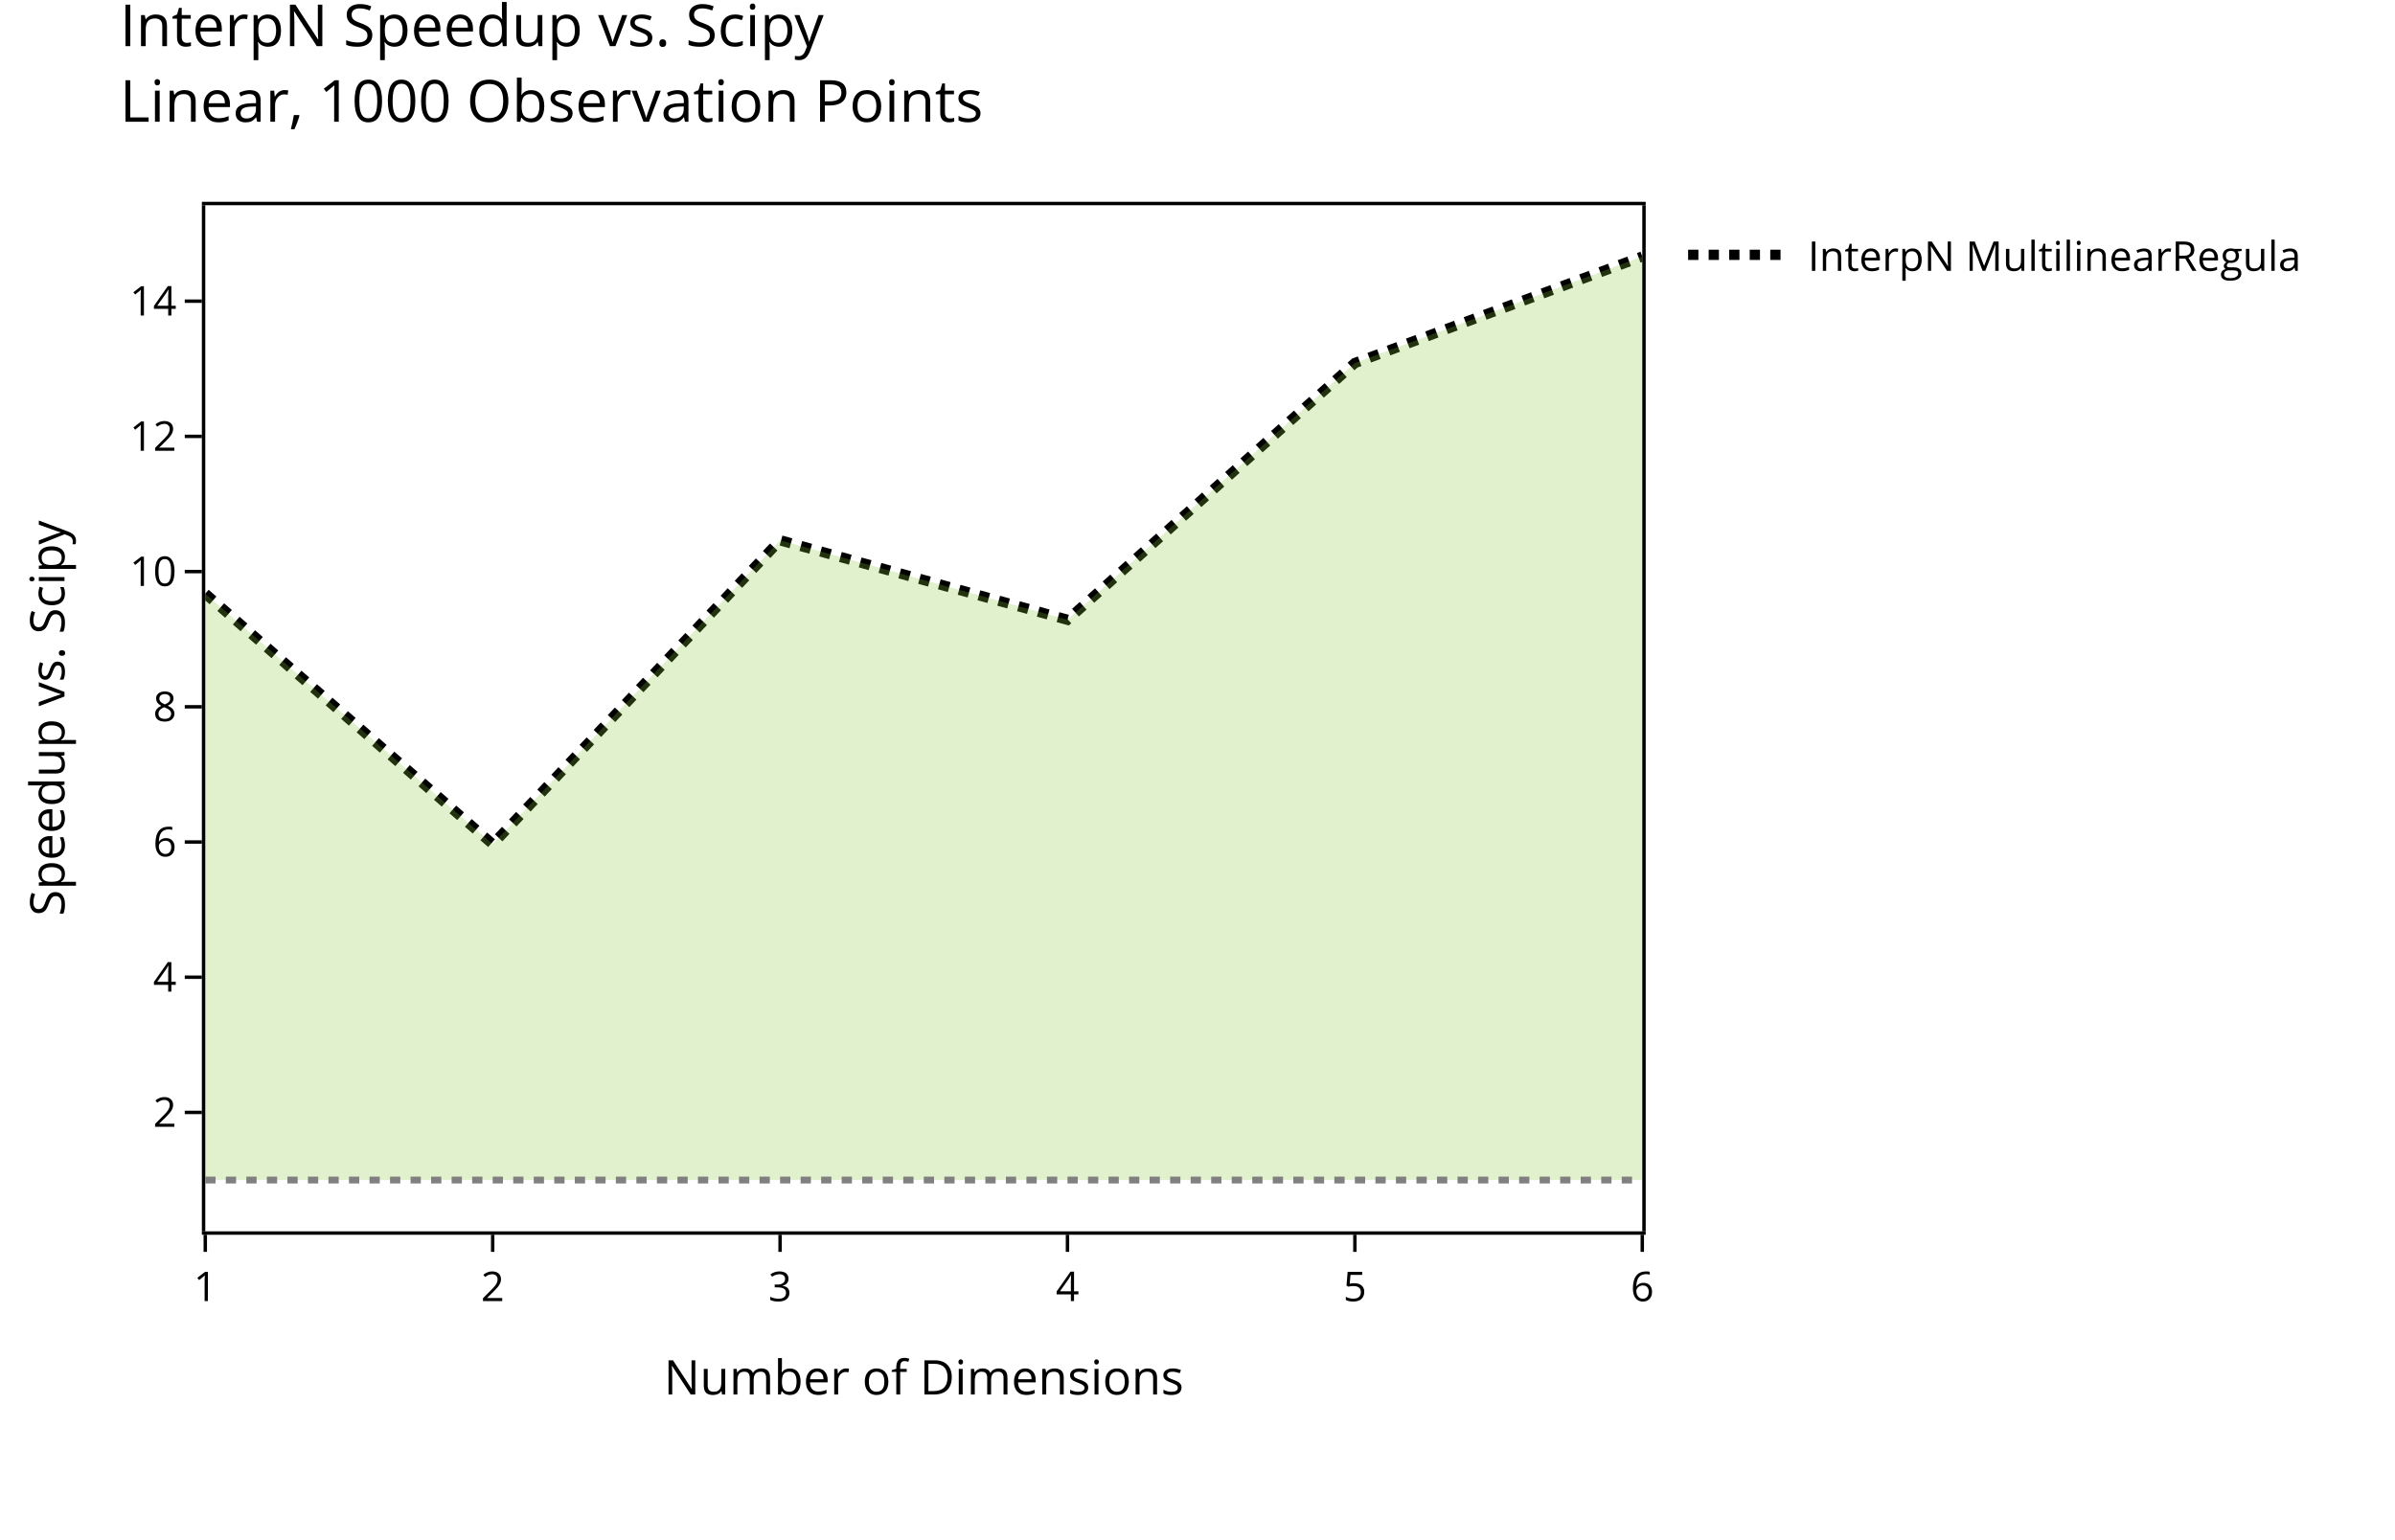
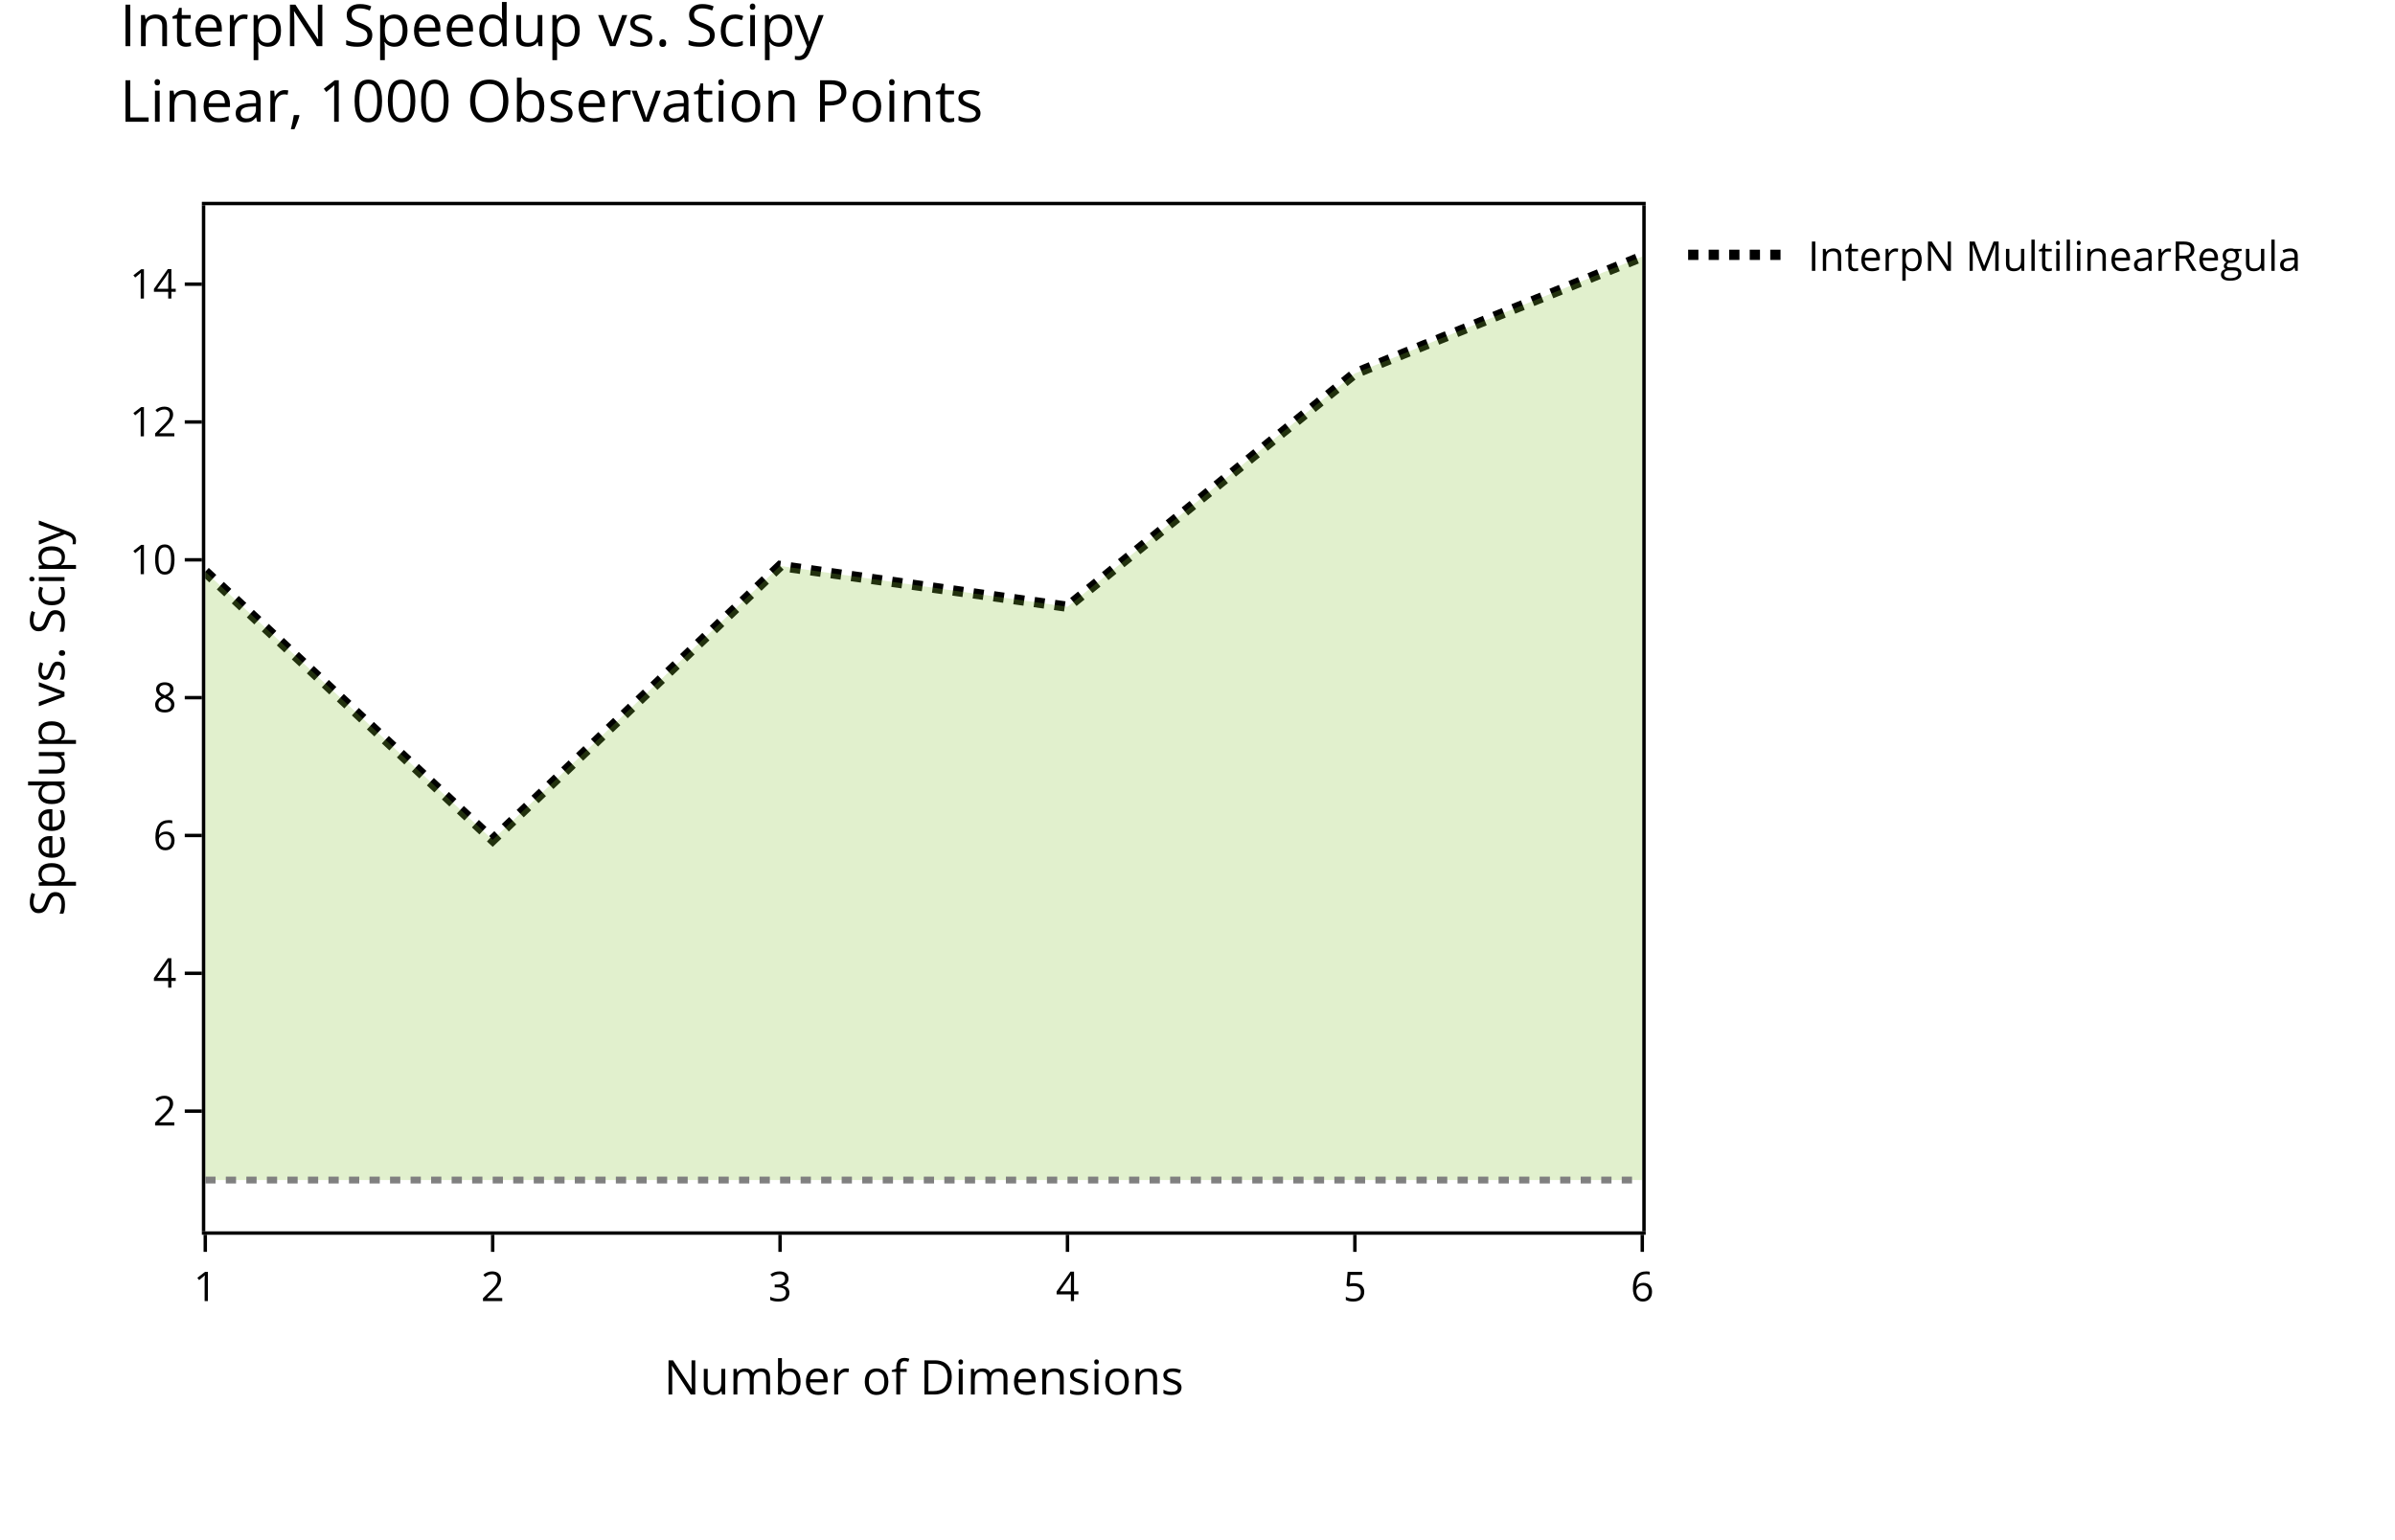
<svg xmlns="http://www.w3.org/2000/svg" class="main-svg" width="700" height="450" style="" viewBox="0 0 700 450">
  <rect x="0" y="0" width="700" height="450" style="fill: rgb(0, 0, 0); fill-opacity: 0;" />
-   <defs id="defs-908073">
+   <defs id="defs-4707b4">
    <g class="clips">
-       <clipPath id="clip908073xyplot" class="plotclip">
+       <clipPath id="clip4707b4xyplot" class="plotclip">
        <rect width="420" height="300" />
      </clipPath>
-       <clipPath class="axesclip" id="clip908073x">
+       <clipPath class="axesclip" id="clip4707b4x">
        <rect x="60" y="0" width="420" height="450" />
      </clipPath>
-       <clipPath class="axesclip" id="clip908073y">
+       <clipPath class="axesclip" id="clip4707b4y">
        <rect x="0" y="60" width="700" height="300" />
      </clipPath>
-       <clipPath class="axesclip" id="clip908073xy">
+       <clipPath class="axesclip" id="clip4707b4xy">
        <rect x="60" y="60" width="420" height="300" />
      </clipPath>
    </g>
    <g class="gradients" />
    <g class="patterns" />
  </defs>
  <g class="bglayer">
    <rect class="bg" x="60" y="60" width="420" height="300" style="fill: rgb(0, 0, 0); fill-opacity: 0; stroke-width: 0;" />
  </g>
  <g class="layer-below">
    <g class="imagelayer" />
    <g class="shapelayer" />
  </g>
  <g class="cartesianlayer">
    <g class="subplot xy">
      <g class="layer-subplot">
        <g class="shapelayer" />
        <g class="imagelayer" />
      </g>
      <g class="minor-gridlayer">
        <g class="x" />
        <g class="y" />
      </g>
      <g class="gridlayer">
        <g class="x" />
        <g class="y" />
      </g>
      <g class="zerolinelayer" />
      <g class="layer-between">
        <g class="shapelayer" />
        <g class="imagelayer" />
      </g>
      <path class="xlines-below" />
      <path class="ylines-below" />
      <g class="overlines-below" />
      <g class="xaxislayer-below" />
      <g class="yaxislayer-below" />
      <g class="overaxes-below" />
      <g class="overplot">
-         <g class="xy" transform="translate(60,60)" clip-path="url(#clip908073xyplot)">
+         <g class="xy" transform="translate(60,60)" clip-path="url(#clip4707b4xyplot)">
          <g class="scatterlayer mlayer">
-             <g class="trace scatter trace08a994" style="stroke-miterlimit: 2; opacity: 1;">
+             <g class="trace scatter trace58c723" style="stroke-miterlimit: 2; opacity: 1;">
              <g class="fills" />
              <g class="errorbars" />
              <g class="lines">
-                 <path class="js-line" d="M0,113.56L84,186.8L168,97.96L252,121.2L336,46.13L420,15" style="vector-effect: none; fill: none; stroke: rgb(0, 0, 0); stroke-opacity: 1; stroke-dasharray: 3px, 3px; stroke-width: 3px; opacity: 1;" />
+                 <path class="js-line" d="M0,107.13L84,185.53L168,105.46L252,117.4L336,49.18L420,15" style="vector-effect: none; fill: none; stroke: rgb(0, 0, 0); stroke-opacity: 1; stroke-dasharray: 3px, 3px; stroke-width: 3px; opacity: 1;" />
              </g>
              <g class="points" />
              <g class="text" />
            </g>
-             <g class="trace scatter trace7c8cfa" style="stroke-miterlimit: 2; opacity: 1;">
+             <g class="trace scatter trace17b8da" style="stroke-miterlimit: 2; opacity: 1;">
              <g class="fills">
                <g>
-                   <path class="js-fill" d="M0,113.56L84,186.8L168,97.96L252,121.2L336,46.13L420,15L420,285L0,285Z" style="fill: rgb(139, 196, 59); fill-opacity: 0.25; stroke-width: 0;" />
+                   <path class="js-fill" d="M0,107.13L84,185.53L168,105.46L252,117.4L336,49.18L420,15L420,285L0,285Z" style="fill: rgb(139, 196, 59); fill-opacity: 0.25; stroke-width: 0;" />
                </g>
              </g>
              <g class="errorbars" />
              <g class="lines">
-                 <path class="js-line" d="M0,113.56L84,186.8L168,97.96L252,121.2L336,46.13L420,15L420,285L0,285" style="vector-effect: none; fill: none; stroke: rgb(239, 85, 59); stroke-opacity: 1; stroke-width: 0px; opacity: 1;" />
+                 <path class="js-line" d="M0,107.13L84,185.53L168,105.46L252,117.4L336,49.18L420,15L420,285L0,285" style="vector-effect: none; fill: none; stroke: rgb(239, 85, 59); stroke-opacity: 1; stroke-width: 0px; opacity: 1;" />
              </g>
              <g class="points" />
              <g class="text" />
            </g>
          </g>
        </g>
      </g>
      <path class="xlines-above crisp" d="M59,360.5H481M59,59.5H481" style="fill: none; stroke-width: 1px; stroke: rgb(0, 0, 0); stroke-opacity: 1;" />
      <path class="ylines-above crisp" d="M59.5,60V360M480.5,60V360" style="fill: none; stroke-width: 1px; stroke: rgb(0, 0, 0); stroke-opacity: 1;" />
      <g class="overlines-above" />
      <g class="xaxislayer-above">
        <path class="xtick ticks crisp" d="M0,361v5" transform="translate(60,0)" style="stroke: rgb(0, 0, 0); stroke-opacity: 1; stroke-width: 1px;" />
        <path class="xtick ticks crisp" d="M0,361v5" transform="translate(144,0)" style="stroke: rgb(0, 0, 0); stroke-opacity: 1; stroke-width: 1px;" />
        <path class="xtick ticks crisp" d="M0,361v5" transform="translate(228,0)" style="stroke: rgb(0, 0, 0); stroke-opacity: 1; stroke-width: 1px;" />
        <path class="xtick ticks crisp" d="M0,361v5" transform="translate(312,0)" style="stroke: rgb(0, 0, 0); stroke-opacity: 1; stroke-width: 1px;" />
        <path class="xtick ticks crisp" d="M0,361v5" transform="translate(396,0)" style="stroke: rgb(0, 0, 0); stroke-opacity: 1; stroke-width: 1px;" />
        <path class="xtick ticks crisp" d="M0,361v5" transform="translate(480,0)" style="stroke: rgb(0, 0, 0); stroke-opacity: 1; stroke-width: 1px;" />
        <g class="xtick">
          <text text-anchor="middle" x="0" y="380.4" transform="translate(60,0)" style="font-family: 'Open Sans', verdana, arial, sans-serif; font-size: 12px; fill: rgb(0, 0, 0); fill-opacity: 1; white-space: pre; opacity: 1;">1</text>
        </g>
        <g class="xtick">
          <text text-anchor="middle" x="0" y="380.4" style="font-family: 'Open Sans', verdana, arial, sans-serif; font-size: 12px; fill: rgb(0, 0, 0); fill-opacity: 1; white-space: pre; opacity: 1;" transform="translate(144,0)">2</text>
        </g>
        <g class="xtick">
          <text text-anchor="middle" x="0" y="380.4" style="font-family: 'Open Sans', verdana, arial, sans-serif; font-size: 12px; fill: rgb(0, 0, 0); fill-opacity: 1; white-space: pre; opacity: 1;" transform="translate(228,0)">3</text>
        </g>
        <g class="xtick">
          <text text-anchor="middle" x="0" y="380.4" style="font-family: 'Open Sans', verdana, arial, sans-serif; font-size: 12px; fill: rgb(0, 0, 0); fill-opacity: 1; white-space: pre; opacity: 1;" transform="translate(312,0)">4</text>
        </g>
        <g class="xtick">
          <text text-anchor="middle" x="0" y="380.4" style="font-family: 'Open Sans', verdana, arial, sans-serif; font-size: 12px; fill: rgb(0, 0, 0); fill-opacity: 1; white-space: pre; opacity: 1;" transform="translate(396,0)">5</text>
        </g>
        <g class="xtick">
          <text text-anchor="middle" x="0" y="380.4" style="font-family: 'Open Sans', verdana, arial, sans-serif; font-size: 12px; fill: rgb(0, 0, 0); fill-opacity: 1; white-space: pre; opacity: 1;" transform="translate(480,0)">6</text>
        </g>
      </g>
      <g class="yaxislayer-above">
-         <path class="ytick ticks crisp" d="M59,0h-5" transform="translate(0,325.23)" style="stroke: rgb(0, 0, 0); stroke-opacity: 1; stroke-width: 1px;" />
-         <path class="ytick ticks crisp" d="M59,0h-5" transform="translate(0,285.7)" style="stroke: rgb(0, 0, 0); stroke-opacity: 1; stroke-width: 1px;" />
-         <path class="ytick ticks crisp" d="M59,0h-5" transform="translate(0,246.17)" style="stroke: rgb(0, 0, 0); stroke-opacity: 1; stroke-width: 1px;" />
-         <path class="ytick ticks crisp" d="M59,0h-5" transform="translate(0,206.64)" style="stroke: rgb(0, 0, 0); stroke-opacity: 1; stroke-width: 1px;" />
-         <path class="ytick ticks crisp" d="M59,0h-5" transform="translate(0,167.11)" style="stroke: rgb(0, 0, 0); stroke-opacity: 1; stroke-width: 1px;" />
-         <path class="ytick ticks crisp" d="M59,0h-5" transform="translate(0,127.58)" style="stroke: rgb(0, 0, 0); stroke-opacity: 1; stroke-width: 1px;" />
-         <path class="ytick ticks crisp" d="M59,0h-5" transform="translate(0,88.05)" style="stroke: rgb(0, 0, 0); stroke-opacity: 1; stroke-width: 1px;" />
-         <g class="ytick">
-           <text text-anchor="end" x="51.6" y="4.2" transform="translate(0,325.23)" style="font-family: 'Open Sans', verdana, arial, sans-serif; font-size: 12px; fill: rgb(0, 0, 0); fill-opacity: 1; white-space: pre; opacity: 1;">2</text>
-         </g>
-         <g class="ytick">
-           <text text-anchor="end" x="51.6" y="4.2" style="font-family: 'Open Sans', verdana, arial, sans-serif; font-size: 12px; fill: rgb(0, 0, 0); fill-opacity: 1; white-space: pre; opacity: 1;" transform="translate(0,285.7)">4</text>
-         </g>
-         <g class="ytick">
-           <text text-anchor="end" x="51.6" y="4.2" style="font-family: 'Open Sans', verdana, arial, sans-serif; font-size: 12px; fill: rgb(0, 0, 0); fill-opacity: 1; white-space: pre; opacity: 1;" transform="translate(0,246.17)">6</text>
-         </g>
-         <g class="ytick">
-           <text text-anchor="end" x="51.6" y="4.2" style="font-family: 'Open Sans', verdana, arial, sans-serif; font-size: 12px; fill: rgb(0, 0, 0); fill-opacity: 1; white-space: pre; opacity: 1;" transform="translate(0,206.64)">8</text>
-         </g>
-         <g class="ytick">
-           <text text-anchor="end" x="51.6" y="4.2" style="font-family: 'Open Sans', verdana, arial, sans-serif; font-size: 12px; fill: rgb(0, 0, 0); fill-opacity: 1; white-space: pre; opacity: 1;" transform="translate(0,167.11)">10</text>
-         </g>
-         <g class="ytick">
-           <text text-anchor="end" x="51.6" y="4.2" style="font-family: 'Open Sans', verdana, arial, sans-serif; font-size: 12px; fill: rgb(0, 0, 0); fill-opacity: 1; white-space: pre; opacity: 1;" transform="translate(0,127.58)">12</text>
-         </g>
-         <g class="ytick">
-           <text text-anchor="end" x="51.6" y="4.2" style="font-family: 'Open Sans', verdana, arial, sans-serif; font-size: 12px; fill: rgb(0, 0, 0); fill-opacity: 1; white-space: pre; opacity: 1;" transform="translate(0,88.05)">14</text>
+         <path class="ytick ticks crisp" d="M59,0h-5" transform="translate(0,324.85)" style="stroke: rgb(0, 0, 0); stroke-opacity: 1; stroke-width: 1px;" />
+         <path class="ytick ticks crisp" d="M59,0h-5" transform="translate(0,284.56)" style="stroke: rgb(0, 0, 0); stroke-opacity: 1; stroke-width: 1px;" />
+         <path class="ytick ticks crisp" d="M59,0h-5" transform="translate(0,244.26)" style="stroke: rgb(0, 0, 0); stroke-opacity: 1; stroke-width: 1px;" />
+         <path class="ytick ticks crisp" d="M59,0h-5" transform="translate(0,203.97)" style="stroke: rgb(0, 0, 0); stroke-opacity: 1; stroke-width: 1px;" />
+         <path class="ytick ticks crisp" d="M59,0h-5" transform="translate(0,163.67)" style="stroke: rgb(0, 0, 0); stroke-opacity: 1; stroke-width: 1px;" />
+         <path class="ytick ticks crisp" d="M59,0h-5" transform="translate(0,123.37)" style="stroke: rgb(0, 0, 0); stroke-opacity: 1; stroke-width: 1px;" />
+         <path class="ytick ticks crisp" d="M59,0h-5" transform="translate(0,83.08)" style="stroke: rgb(0, 0, 0); stroke-opacity: 1; stroke-width: 1px;" />
+         <g class="ytick">
+           <text text-anchor="end" x="51.6" y="4.2" transform="translate(0,324.85)" style="font-family: 'Open Sans', verdana, arial, sans-serif; font-size: 12px; fill: rgb(0, 0, 0); fill-opacity: 1; white-space: pre; opacity: 1;">2</text>
+         </g>
+         <g class="ytick">
+           <text text-anchor="end" x="51.6" y="4.2" style="font-family: 'Open Sans', verdana, arial, sans-serif; font-size: 12px; fill: rgb(0, 0, 0); fill-opacity: 1; white-space: pre; opacity: 1;" transform="translate(0,284.56)">4</text>
+         </g>
+         <g class="ytick">
+           <text text-anchor="end" x="51.6" y="4.2" style="font-family: 'Open Sans', verdana, arial, sans-serif; font-size: 12px; fill: rgb(0, 0, 0); fill-opacity: 1; white-space: pre; opacity: 1;" transform="translate(0,244.26)">6</text>
+         </g>
+         <g class="ytick">
+           <text text-anchor="end" x="51.6" y="4.2" style="font-family: 'Open Sans', verdana, arial, sans-serif; font-size: 12px; fill: rgb(0, 0, 0); fill-opacity: 1; white-space: pre; opacity: 1;" transform="translate(0,203.97)">8</text>
+         </g>
+         <g class="ytick">
+           <text text-anchor="end" x="51.6" y="4.2" style="font-family: 'Open Sans', verdana, arial, sans-serif; font-size: 12px; fill: rgb(0, 0, 0); fill-opacity: 1; white-space: pre; opacity: 1;" transform="translate(0,163.67)">10</text>
+         </g>
+         <g class="ytick">
+           <text text-anchor="end" x="51.6" y="4.2" style="font-family: 'Open Sans', verdana, arial, sans-serif; font-size: 12px; fill: rgb(0, 0, 0); fill-opacity: 1; white-space: pre; opacity: 1;" transform="translate(0,123.37)">12</text>
+         </g>
+         <g class="ytick">
+           <text text-anchor="end" x="51.6" y="4.2" style="font-family: 'Open Sans', verdana, arial, sans-serif; font-size: 12px; fill: rgb(0, 0, 0); fill-opacity: 1; white-space: pre; opacity: 1;" transform="translate(0,83.08)">14</text>
        </g>
      </g>
      <g class="overaxes-above" />
    </g>
  </g>
  <g class="polarlayer" />
  <g class="smithlayer" />
  <g class="ternarylayer" />
  <g class="geolayer" />
  <g class="funnelarealayer" />
  <g class="pielayer" />
  <g class="iciclelayer" />
  <g class="treemaplayer" />
  <g class="sunburstlayer" />
  <g class="glimages" />
-   <defs id="topdefs-908073">
+   <defs id="topdefs-4707b4">
    <g class="clips" />
-     <clipPath id="legend908073">
+     <clipPath id="legend4707b4">
      <rect width="185" height="29" x="0" y="0" />
    </clipPath>
  </defs>
  <g class="layer-above">
    <g class="imagelayer" />
    <g class="shapelayer">
-       <g class="shape-group" data-index="0" clip-path="url(#clip908073y)">
+       <g class="shape-group" data-index="0" clip-path="url(#clip4707b4y)">
        <path data-index="0" fill-rule="evenodd" d="M60,345L480,345" style="opacity: 1; stroke: rgb(128, 128, 128); stroke-opacity: 1; fill: rgb(0, 0, 0); fill-opacity: 0; stroke-dasharray: 3px, 3px; stroke-width: 2px;" />
      </g>
    </g>
  </g>
  <g class="infolayer">
    <g class="legend" pointer-events="all" transform="translate(488.4,60)">
      <rect class="bg" shape-rendering="crispEdges" width="185" height="29" x="0" y="0" style="stroke: rgb(68, 68, 68); stroke-opacity: 1; fill: rgb(0, 0, 0); fill-opacity: 0; stroke-width: 0px;" />
-       <g class="scrollbox" transform="" clip-path="url(#legend908073)">
+       <g class="scrollbox" transform="" clip-path="url(#legend4707b4)">
        <g class="groups">
          <g class="traces" transform="translate(0,14.5)" style="opacity: 1;">
            <text class="legendtext" text-anchor="start" x="40" y="4.68" style="font-family: 'Open Sans', verdana, arial, sans-serif; font-size: 12px; fill: rgb(0, 0, 0); fill-opacity: 1; white-space: pre;">InterpN MultilinearRegular</text>
            <g class="layers" style="opacity: 1;">
              <g class="legendfill" />
              <g class="legendlines">
                <path class="js-line" d="M5,0h30" style="fill: none; stroke: rgb(0, 0, 0); stroke-opacity: 1; stroke-dasharray: 3px, 3px; stroke-width: 3px;" />
              </g>
              <g class="legendsymbols">
                <g class="legendpoints" />
              </g>
            </g>
            <rect class="legendtoggle" x="0" y="-9.5" width="179.406" height="19" style="fill: rgb(0, 0, 0); fill-opacity: 0;" />
          </g>
        </g>
      </g>
      <rect class="scrollbar" rx="20" ry="3" width="0" height="0" x="0" y="0" style="fill: rgb(128, 139, 164); fill-opacity: 1;" />
    </g>
    <g class="g-gtitle">
      <text class="gtitle" x="35" y="13.5" text-anchor="start" dy="0.7em" style="opacity: 1; font-family: 'Open Sans', verdana, arial, sans-serif; font-size: 17px; fill: rgb(0, 0, 0); fill-opacity: 1; white-space: pre;">
        <tspan class="line" dy="0em" x="35" y="13.5">InterpN Speedup vs. Scipy</tspan>
        <tspan class="line" dy="1.3em" x="35" y="13.5">Linear, 1000 Observation Points</tspan>
      </text>
    </g>
    <g class="g-xtitle">
      <text class="xtitle" x="270" y="407.706" text-anchor="middle" style="opacity: 1; font-family: 'Open Sans', verdana, arial, sans-serif; font-size: 14px; fill: rgb(0, 0, 0); fill-opacity: 1; white-space: pre;">Number of Dimensions</text>
    </g>
    <g class="g-ytitle">
      <text class="ytitle" transform="rotate(-90,18.85,210)" x="18.85" y="210" text-anchor="middle" style="opacity: 1; font-family: 'Open Sans', verdana, arial, sans-serif; font-size: 14px; fill: rgb(0, 0, 0); fill-opacity: 1; white-space: pre;">Speedup vs. Scipy</text>
    </g>
  </g>
</svg>
